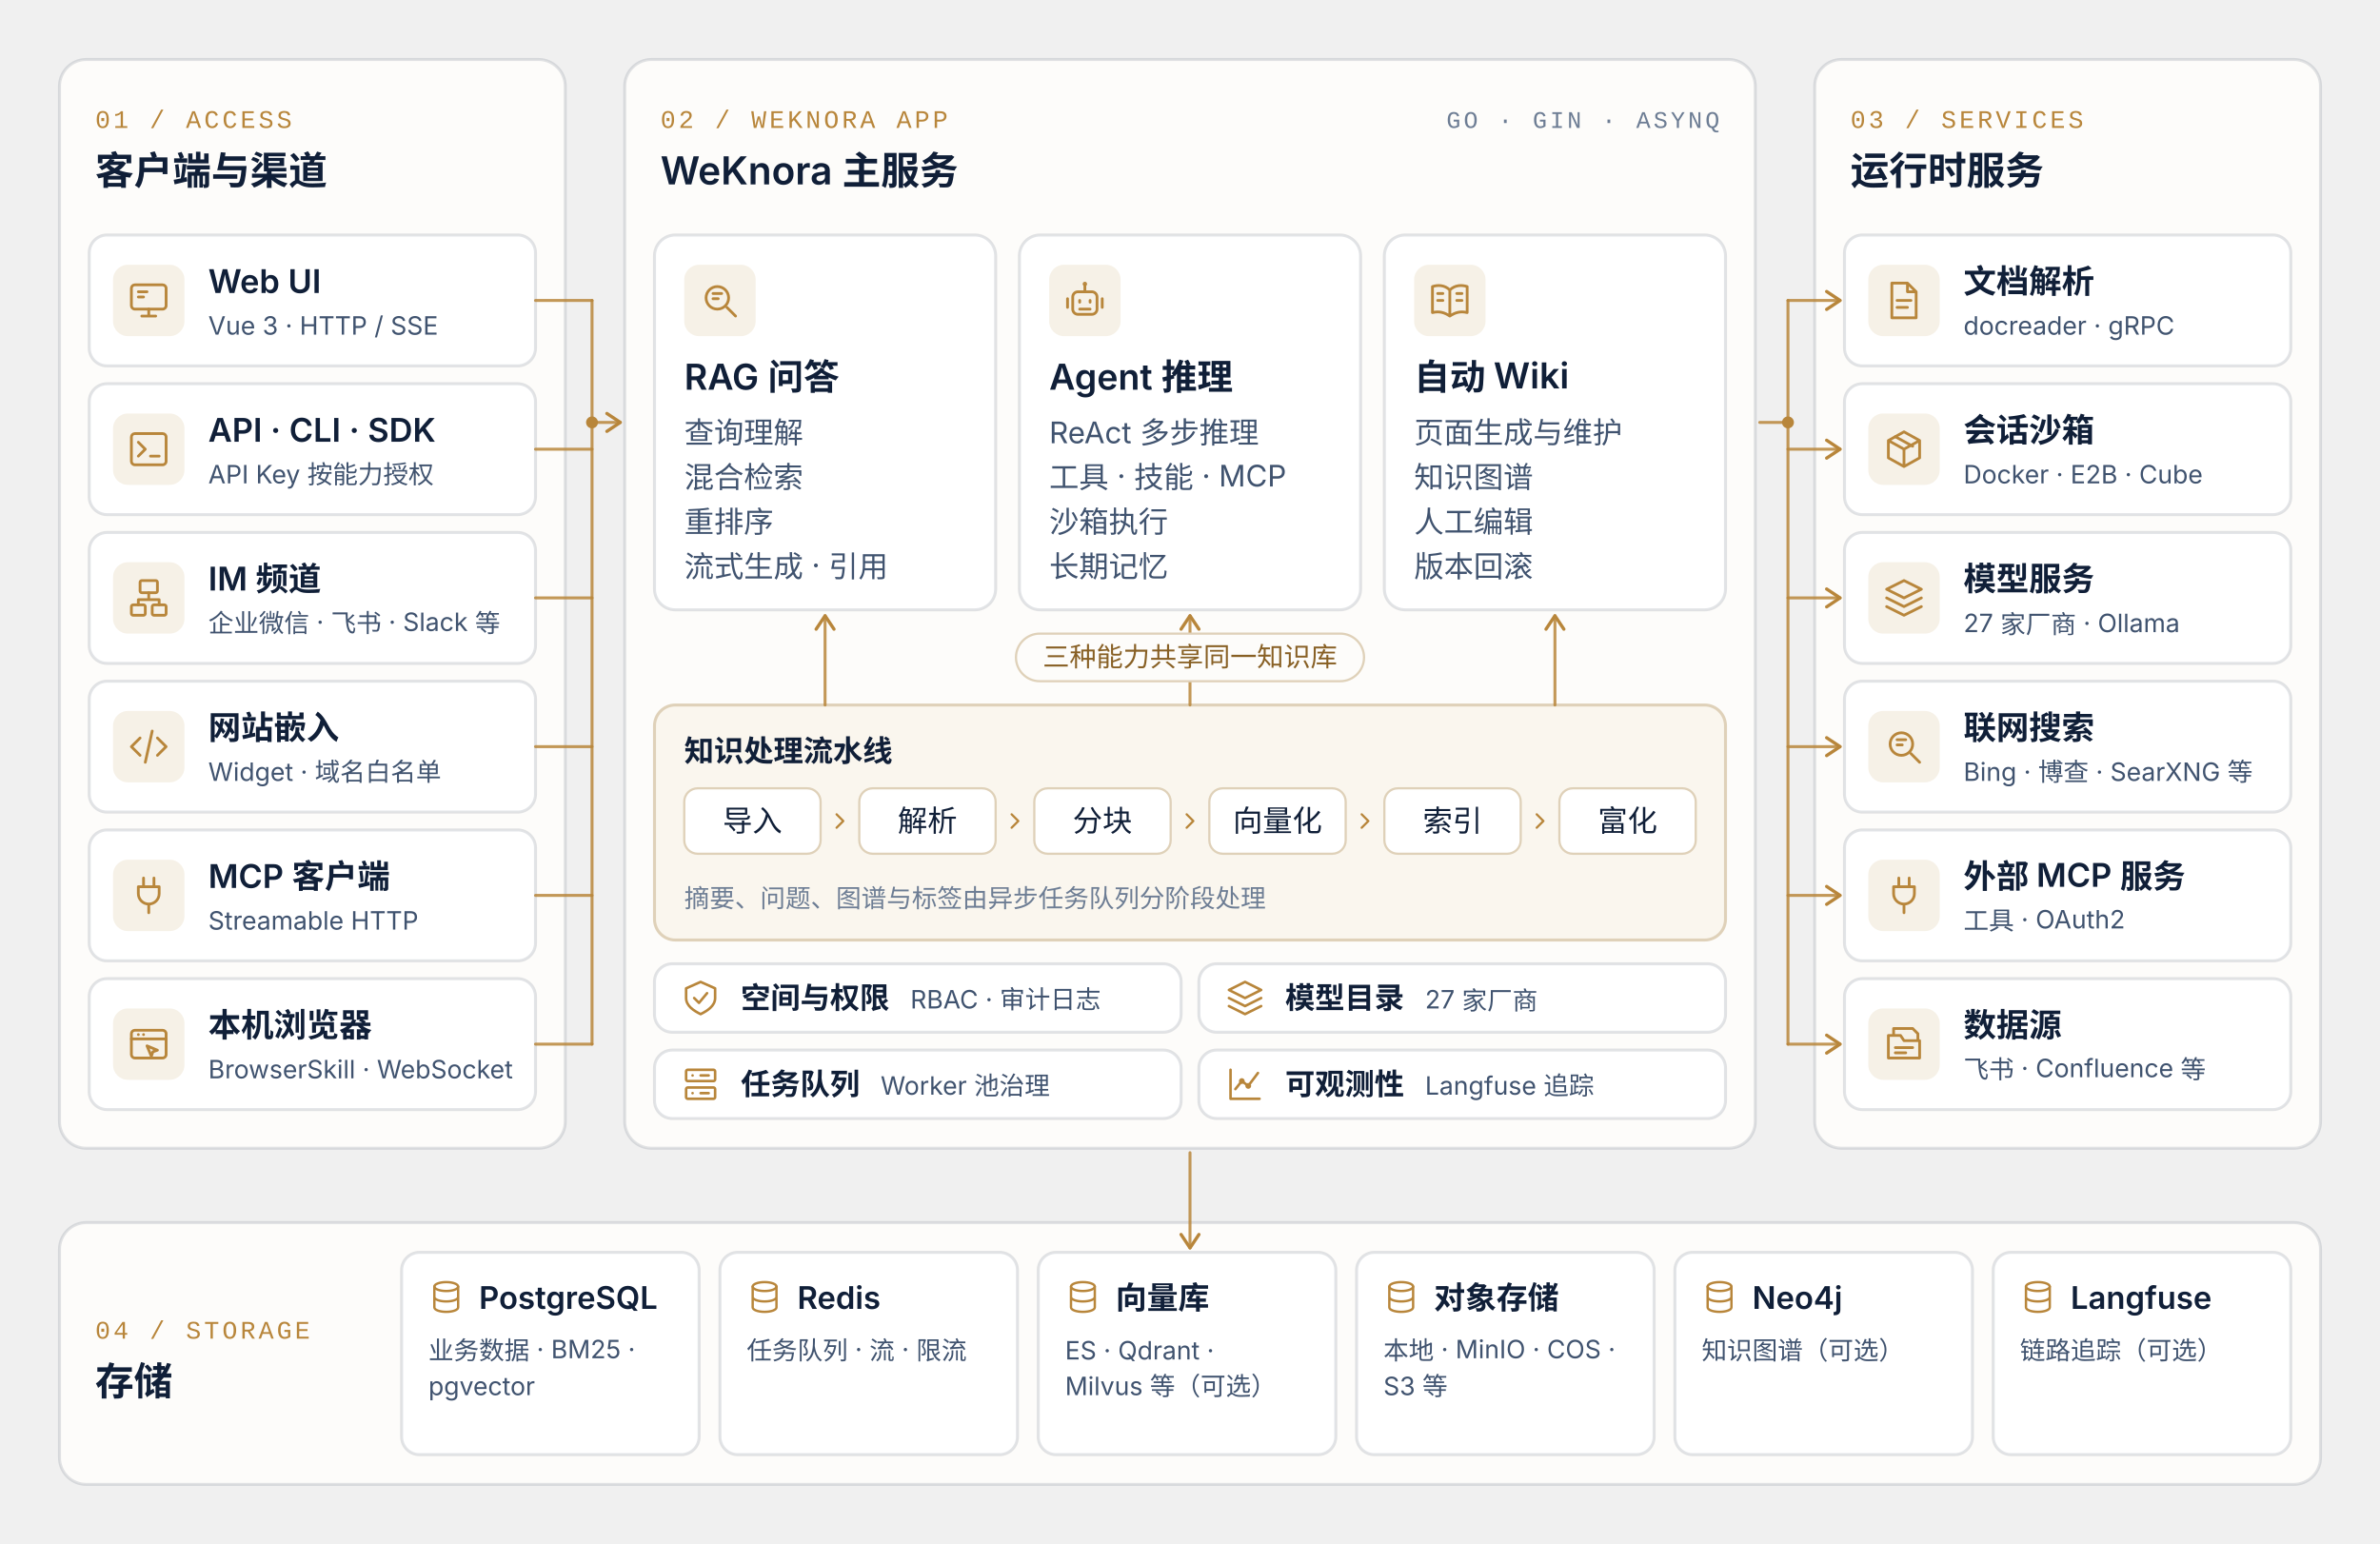
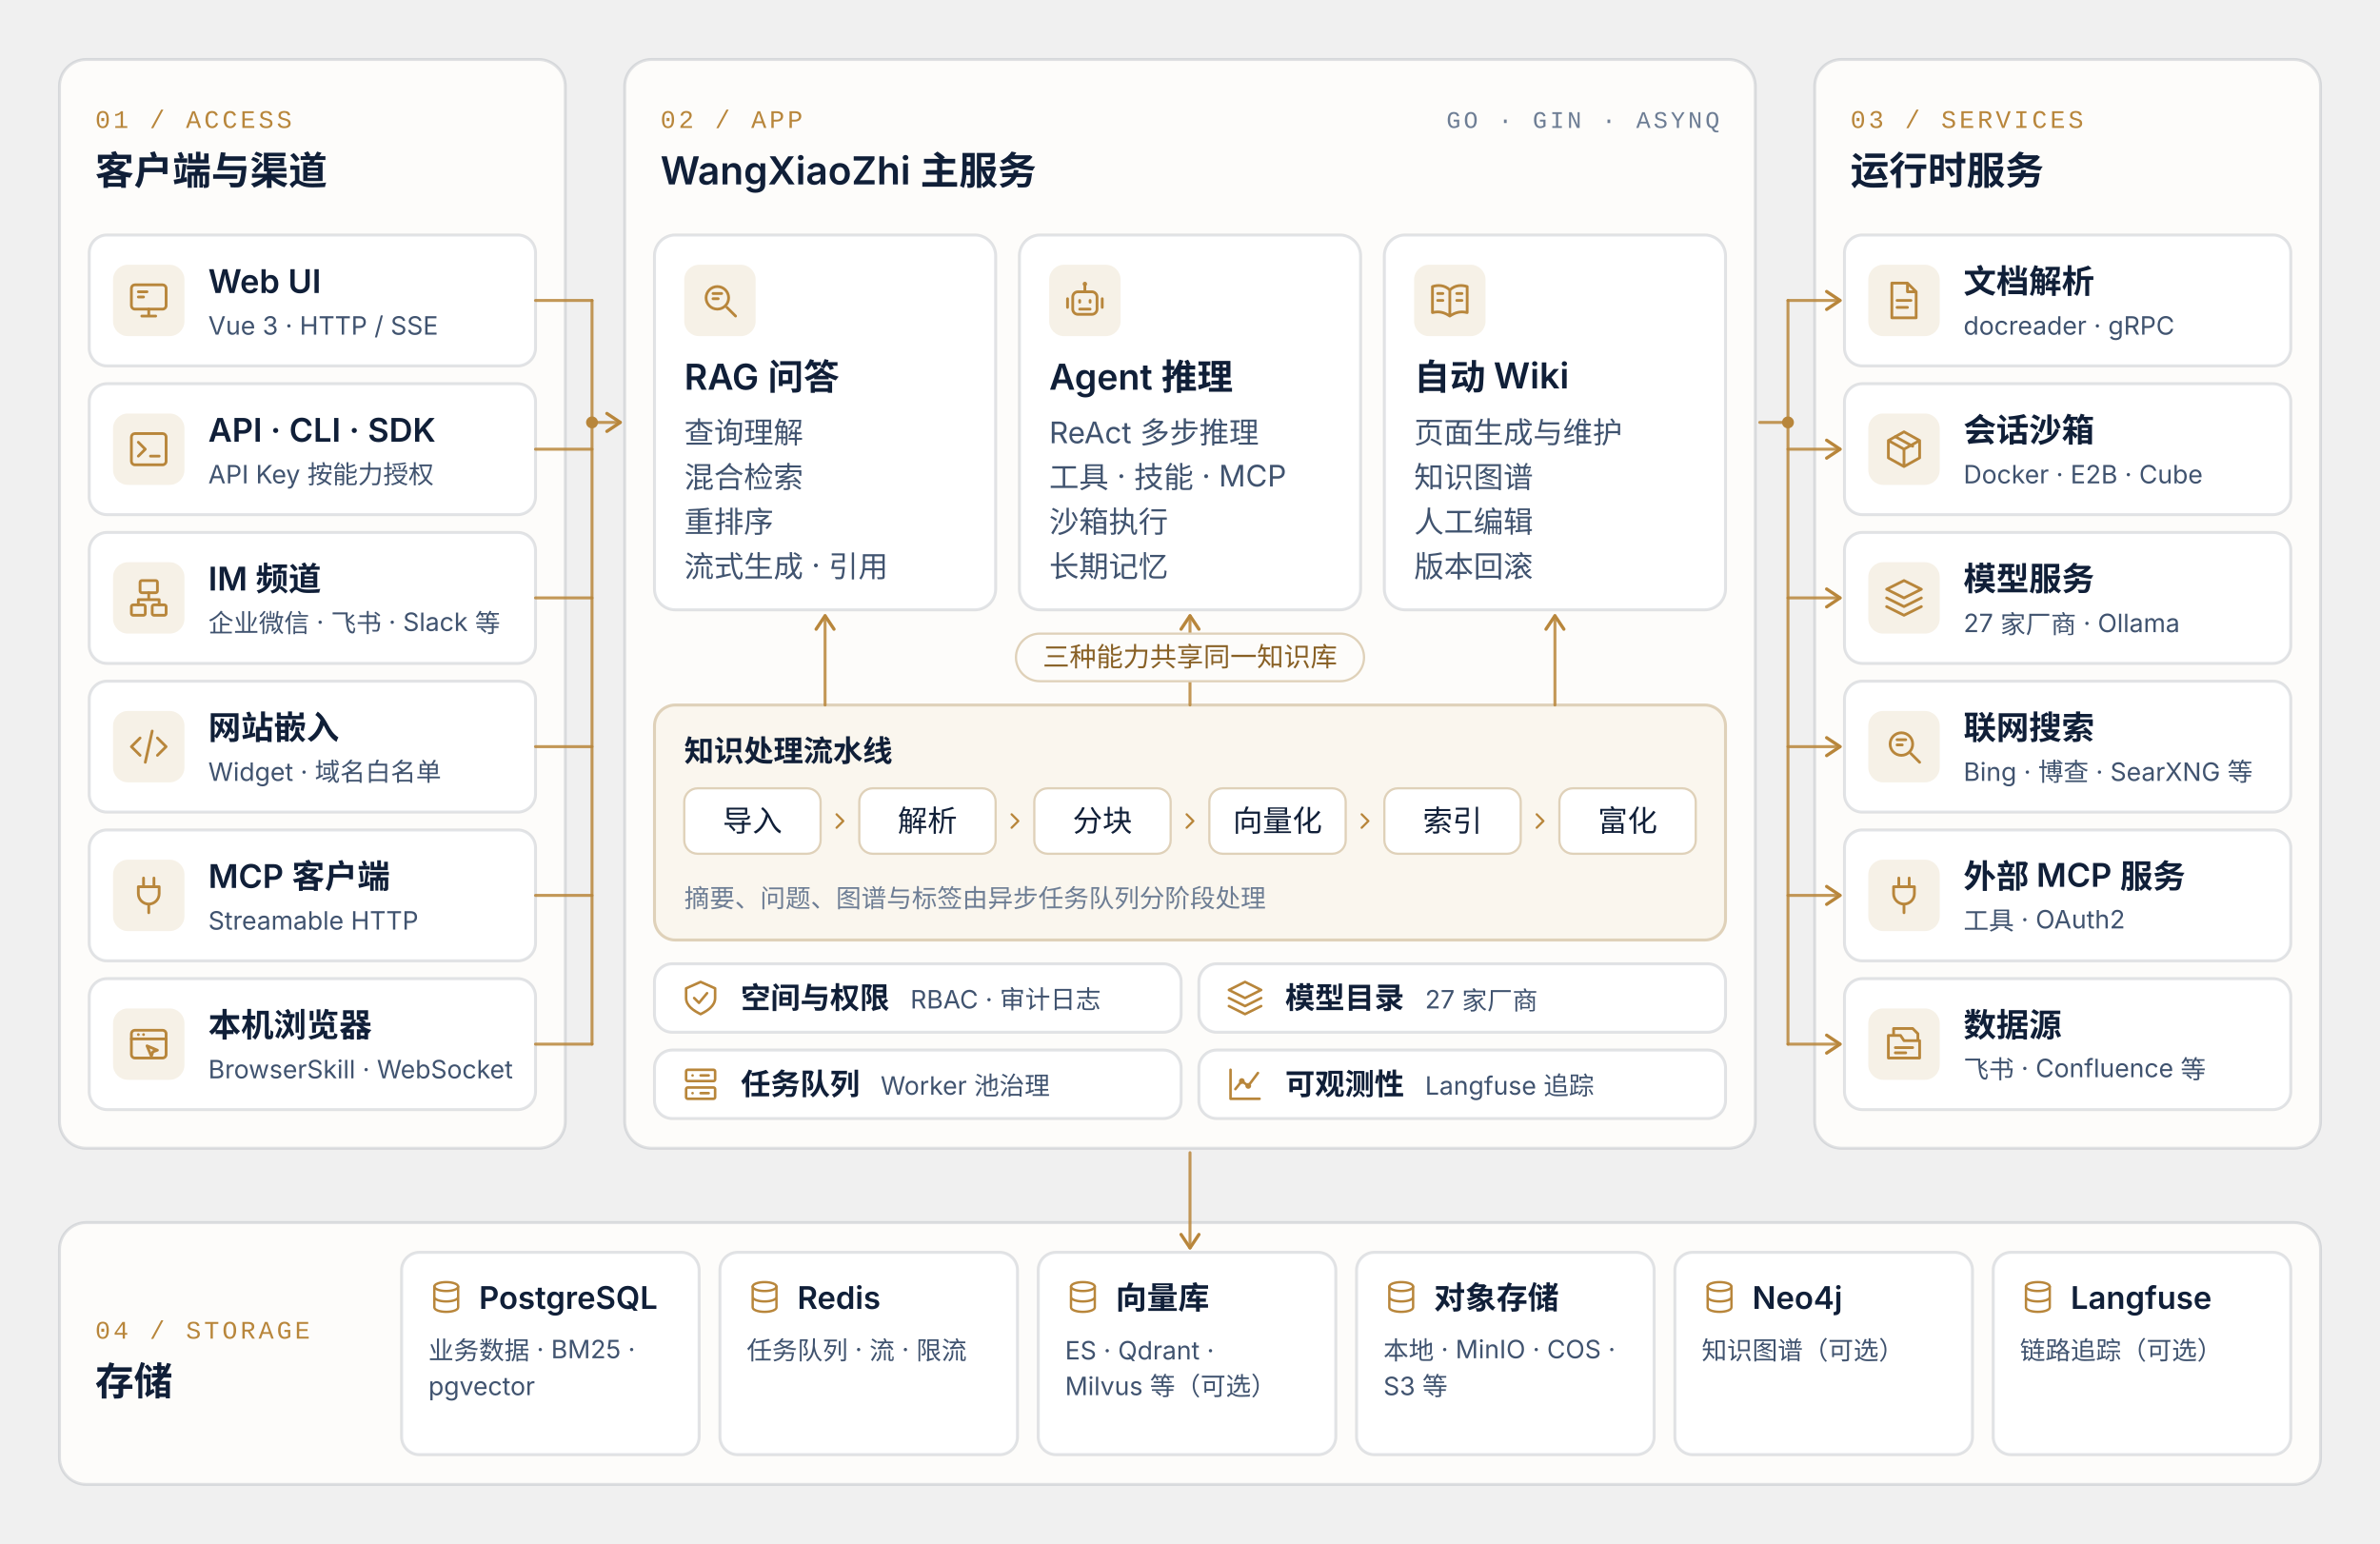
- <svg xmlns="http://www.w3.org/2000/svg" viewBox="0 0 1600 1038" width="1600" height="1038" role="img" aria-label="WeKnora architecture">
+ <svg xmlns="http://www.w3.org/2000/svg" viewBox="0 0 1600 1038" width="1600" height="1038" role="img" aria-label="WangXiaoZhi architecture">
  <rect width="1600" height="1038" fill="none" />
  <rect x="40" y="40" width="340" height="732" rx="18" fill="#fdfcfa" stroke="rgba(16,31,56,.12)" stroke-width="2" />
  <text x="64" y="86" font-family="'JetBrains Mono', SFMono-Regular, 'SF Mono', Menlo, Consolas, 'Liberation Mono', monospace" font-size="17" letter-spacing="2" fill="#b8863b">01 / ACCESS</text>
  <text x="64" y="124" font-family="Inter, -apple-system, BlinkMacSystemFont, 'Segoe UI', 'PingFang SC', 'Hiragino Sans GB', 'Noto Sans CJK SC', 'Microsoft YaHei', sans-serif" font-size="26" font-weight="600" fill="#101f38">客户端与渠道</text>
  <rect x="60" y="158" width="300" height="88" rx="12" fill="#ffffff" stroke="rgba(16,31,56,.12)" stroke-width="2" />
  <rect x="76" y="178" width="48" height="48" rx="10" fill="#f6f1e7" />
  <g transform="translate(86 188) scale(1.166667)" fill="none" stroke="#b8863b" stroke-width="1.6" stroke-linecap="round" stroke-linejoin="round">
    <rect x="2" y="3" width="20" height="14" rx="2" />
    <path d="M8 21h8m-4-4v4M6 7h5m-5 3h3" />
  </g>
  <text x="140" y="197" font-family="Inter, -apple-system, BlinkMacSystemFont, 'Segoe UI', 'PingFang SC', 'Hiragino Sans GB', 'Noto Sans CJK SC', 'Microsoft YaHei', sans-serif" font-size="22" font-weight="600" fill="#101f38">Web UI</text>
  <text x="140" y="225" font-family="Inter, -apple-system, BlinkMacSystemFont, 'Segoe UI', 'PingFang SC', 'Hiragino Sans GB', 'Noto Sans CJK SC', 'Microsoft YaHei', sans-serif" font-size="17" fill="#40536f">Vue 3 · HTTP / SSE</text>
  <rect x="60" y="258" width="300" height="88" rx="12" fill="#ffffff" stroke="rgba(16,31,56,.12)" stroke-width="2" />
  <rect x="76" y="278" width="48" height="48" rx="10" fill="#f6f1e7" />
  <g transform="translate(86 288) scale(1.166667)" fill="none" stroke="#b8863b" stroke-width="1.6" stroke-linecap="round" stroke-linejoin="round">
    <rect x="2" y="3" width="20" height="18" rx="2" />
    <path d="m6 8 4 4-4 4m7 0h5" />
  </g>
  <text x="140" y="297" font-family="Inter, -apple-system, BlinkMacSystemFont, 'Segoe UI', 'PingFang SC', 'Hiragino Sans GB', 'Noto Sans CJK SC', 'Microsoft YaHei', sans-serif" font-size="22" font-weight="600" fill="#101f38">API · CLI · SDK</text>
  <text x="140" y="325" font-family="Inter, -apple-system, BlinkMacSystemFont, 'Segoe UI', 'PingFang SC', 'Hiragino Sans GB', 'Noto Sans CJK SC', 'Microsoft YaHei', sans-serif" font-size="17" fill="#40536f">API Key 按能力授权</text>
  <rect x="60" y="358" width="300" height="88" rx="12" fill="#ffffff" stroke="rgba(16,31,56,.12)" stroke-width="2" />
  <rect x="76" y="378" width="48" height="48" rx="10" fill="#f6f1e7" />
  <g transform="translate(86 388) scale(1.166667)" fill="none" stroke="#b8863b" stroke-width="1.6" stroke-linecap="round" stroke-linejoin="round">
    <rect x="7" y="2" width="10" height="7" rx="1" />
    <rect x="2" y="16" width="8" height="6" rx="1" />
    <rect x="14" y="16" width="8" height="6" rx="1" />
    <path d="M12 9v4m-6 3v-3h12v3" />
  </g>
  <text x="140" y="397" font-family="Inter, -apple-system, BlinkMacSystemFont, 'Segoe UI', 'PingFang SC', 'Hiragino Sans GB', 'Noto Sans CJK SC', 'Microsoft YaHei', sans-serif" font-size="22" font-weight="600" fill="#101f38">IM 频道</text>
  <text x="140" y="425" font-family="Inter, -apple-system, BlinkMacSystemFont, 'Segoe UI', 'PingFang SC', 'Hiragino Sans GB', 'Noto Sans CJK SC', 'Microsoft YaHei', sans-serif" font-size="17" fill="#40536f">企业微信 · 飞书 · Slack 等</text>
  <rect x="60" y="458" width="300" height="88" rx="12" fill="#ffffff" stroke="rgba(16,31,56,.12)" stroke-width="2" />
  <rect x="76" y="478" width="48" height="48" rx="10" fill="#f6f1e7" />
  <g transform="translate(86 488) scale(1.166667)" fill="none" stroke="#b8863b" stroke-width="1.6" stroke-linecap="round" stroke-linejoin="round">
    <path d="m7 7-5 5 5 5m10-10 5 5-5 5m-3-14-4 18" />
  </g>
  <text x="140" y="497" font-family="Inter, -apple-system, BlinkMacSystemFont, 'Segoe UI', 'PingFang SC', 'Hiragino Sans GB', 'Noto Sans CJK SC', 'Microsoft YaHei', sans-serif" font-size="22" font-weight="600" fill="#101f38">网站嵌入</text>
  <text x="140" y="525" font-family="Inter, -apple-system, BlinkMacSystemFont, 'Segoe UI', 'PingFang SC', 'Hiragino Sans GB', 'Noto Sans CJK SC', 'Microsoft YaHei', sans-serif" font-size="17" fill="#40536f">Widget · 域名白名单</text>
  <rect x="60" y="558" width="300" height="88" rx="12" fill="#ffffff" stroke="rgba(16,31,56,.12)" stroke-width="2" />
  <rect x="76" y="578" width="48" height="48" rx="10" fill="#f6f1e7" />
  <g transform="translate(86 588) scale(1.166667)" fill="none" stroke="#b8863b" stroke-width="1.6" stroke-linecap="round" stroke-linejoin="round">
    <path d="M9 2v5m6-5v5M6 7h12v4a6 6 0 0 1-12 0V7Zm6 10v5" />
  </g>
  <text x="140" y="597" font-family="Inter, -apple-system, BlinkMacSystemFont, 'Segoe UI', 'PingFang SC', 'Hiragino Sans GB', 'Noto Sans CJK SC', 'Microsoft YaHei', sans-serif" font-size="22" font-weight="600" fill="#101f38">MCP 客户端</text>
  <text x="140" y="625" font-family="Inter, -apple-system, BlinkMacSystemFont, 'Segoe UI', 'PingFang SC', 'Hiragino Sans GB', 'Noto Sans CJK SC', 'Microsoft YaHei', sans-serif" font-size="17" fill="#40536f">Streamable HTTP</text>
  <rect x="60" y="658" width="300" height="88" rx="12" fill="#ffffff" stroke="rgba(16,31,56,.12)" stroke-width="2" />
  <rect x="76" y="678" width="48" height="48" rx="10" fill="#f6f1e7" />
  <g transform="translate(86 688) scale(1.166667)" fill="none" stroke="#b8863b" stroke-width="1.6" stroke-linecap="round" stroke-linejoin="round">
    <rect x="2" y="4" width="20" height="16" rx="2" />
    <path d="M2 9h20M6 6.5h.01M9 6.5h.01" />
    <path d="m11 13 6 2.5-2.6.9-.9 2.6Z" />
  </g>
  <text x="140" y="697" font-family="Inter, -apple-system, BlinkMacSystemFont, 'Segoe UI', 'PingFang SC', 'Hiragino Sans GB', 'Noto Sans CJK SC', 'Microsoft YaHei', sans-serif" font-size="22" font-weight="600" fill="#101f38">本机浏览器</text>
  <text x="140" y="725" font-family="Inter, -apple-system, BlinkMacSystemFont, 'Segoe UI', 'PingFang SC', 'Hiragino Sans GB', 'Noto Sans CJK SC', 'Microsoft YaHei', sans-serif" font-size="17" fill="#40536f">BrowserSkill · WebSocket</text>
  <rect x="1220" y="40" width="340" height="732" rx="18" fill="#fdfcfa" stroke="rgba(16,31,56,.12)" stroke-width="2" />
  <text x="1244" y="86" font-family="'JetBrains Mono', SFMono-Regular, 'SF Mono', Menlo, Consolas, 'Liberation Mono', monospace" font-size="17" letter-spacing="2" fill="#b8863b">03 / SERVICES</text>
  <text x="1244" y="124" font-family="Inter, -apple-system, BlinkMacSystemFont, 'Segoe UI', 'PingFang SC', 'Hiragino Sans GB', 'Noto Sans CJK SC', 'Microsoft YaHei', sans-serif" font-size="26" font-weight="600" fill="#101f38">运行时服务</text>
  <rect x="1240" y="158" width="300" height="88" rx="12" fill="#ffffff" stroke="rgba(16,31,56,.12)" stroke-width="2" />
  <rect x="1256" y="178" width="48" height="48" rx="10" fill="#f6f1e7" />
  <g transform="translate(1266 188) scale(1.166667)" fill="none" stroke="#b8863b" stroke-width="1.6" stroke-linecap="round" stroke-linejoin="round">
    <path d="M14 2H5v20h14V7l-5-5Zm0 0v5h5M8 12h8m-8 4h6" />
  </g>
  <text x="1320" y="197" font-family="Inter, -apple-system, BlinkMacSystemFont, 'Segoe UI', 'PingFang SC', 'Hiragino Sans GB', 'Noto Sans CJK SC', 'Microsoft YaHei', sans-serif" font-size="22" font-weight="600" fill="#101f38">文档解析</text>
  <text x="1320" y="225" font-family="Inter, -apple-system, BlinkMacSystemFont, 'Segoe UI', 'PingFang SC', 'Hiragino Sans GB', 'Noto Sans CJK SC', 'Microsoft YaHei', sans-serif" font-size="17" fill="#40536f">docreader · gRPC</text>
  <rect x="1240" y="258" width="300" height="88" rx="12" fill="#ffffff" stroke="rgba(16,31,56,.12)" stroke-width="2" />
  <rect x="1256" y="278" width="48" height="48" rx="10" fill="#f6f1e7" />
  <g transform="translate(1266 288) scale(1.166667)" fill="none" stroke="#b8863b" stroke-width="1.6" stroke-linecap="round" stroke-linejoin="round">
    <path d="m12 2 9 5v10l-9 5-9-5V7l9-5Zm0 10 9-5M12 12 3 7m9 5v10" />
    <path d="m7 4.8 10 5.5" />
  </g>
  <text x="1320" y="297" font-family="Inter, -apple-system, BlinkMacSystemFont, 'Segoe UI', 'PingFang SC', 'Hiragino Sans GB', 'Noto Sans CJK SC', 'Microsoft YaHei', sans-serif" font-size="22" font-weight="600" fill="#101f38">会话沙箱</text>
  <text x="1320" y="325" font-family="Inter, -apple-system, BlinkMacSystemFont, 'Segoe UI', 'PingFang SC', 'Hiragino Sans GB', 'Noto Sans CJK SC', 'Microsoft YaHei', sans-serif" font-size="17" fill="#40536f">Docker · E2B · Cube</text>
  <rect x="1240" y="358" width="300" height="88" rx="12" fill="#ffffff" stroke="rgba(16,31,56,.12)" stroke-width="2" />
  <rect x="1256" y="378" width="48" height="48" rx="10" fill="#f6f1e7" />
  <g transform="translate(1266 388) scale(1.166667)" fill="none" stroke="#b8863b" stroke-width="1.6" stroke-linecap="round" stroke-linejoin="round">
    <path d="m12 2 10 5-10 5L2 7l10-5Zm-10 10 10 5 10-5M2 17l10 5 10-5" />
  </g>
  <text x="1320" y="397" font-family="Inter, -apple-system, BlinkMacSystemFont, 'Segoe UI', 'PingFang SC', 'Hiragino Sans GB', 'Noto Sans CJK SC', 'Microsoft YaHei', sans-serif" font-size="22" font-weight="600" fill="#101f38">模型服务</text>
  <text x="1320" y="425" font-family="Inter, -apple-system, BlinkMacSystemFont, 'Segoe UI', 'PingFang SC', 'Hiragino Sans GB', 'Noto Sans CJK SC', 'Microsoft YaHei', sans-serif" font-size="17" fill="#40536f">27 家厂商 · Ollama</text>
  <rect x="1240" y="458" width="300" height="88" rx="12" fill="#ffffff" stroke="rgba(16,31,56,.12)" stroke-width="2" />
  <rect x="1256" y="478" width="48" height="48" rx="10" fill="#f6f1e7" />
  <g transform="translate(1266 488) scale(1.166667)" fill="none" stroke="#b8863b" stroke-width="1.6" stroke-linecap="round" stroke-linejoin="round">
    <circle cx="10.5" cy="10.5" r="6.5" />
    <path d="m16 16 5 5M8 8h5M8 11h3" />
  </g>
  <text x="1320" y="497" font-family="Inter, -apple-system, BlinkMacSystemFont, 'Segoe UI', 'PingFang SC', 'Hiragino Sans GB', 'Noto Sans CJK SC', 'Microsoft YaHei', sans-serif" font-size="22" font-weight="600" fill="#101f38">联网搜索</text>
  <text x="1320" y="525" font-family="Inter, -apple-system, BlinkMacSystemFont, 'Segoe UI', 'PingFang SC', 'Hiragino Sans GB', 'Noto Sans CJK SC', 'Microsoft YaHei', sans-serif" font-size="17" fill="#40536f">Bing · 博查 · SearXNG 等</text>
  <rect x="1240" y="558" width="300" height="88" rx="12" fill="#ffffff" stroke="rgba(16,31,56,.12)" stroke-width="2" />
  <rect x="1256" y="578" width="48" height="48" rx="10" fill="#f6f1e7" />
  <g transform="translate(1266 588) scale(1.166667)" fill="none" stroke="#b8863b" stroke-width="1.6" stroke-linecap="round" stroke-linejoin="round">
    <path d="M9 2v5m6-5v5M6 7h12v4a6 6 0 0 1-12 0V7Zm6 10v5" />
  </g>
  <text x="1320" y="597" font-family="Inter, -apple-system, BlinkMacSystemFont, 'Segoe UI', 'PingFang SC', 'Hiragino Sans GB', 'Noto Sans CJK SC', 'Microsoft YaHei', sans-serif" font-size="22" font-weight="600" fill="#101f38">外部 MCP 服务</text>
  <text x="1320" y="625" font-family="Inter, -apple-system, BlinkMacSystemFont, 'Segoe UI', 'PingFang SC', 'Hiragino Sans GB', 'Noto Sans CJK SC', 'Microsoft YaHei', sans-serif" font-size="17" fill="#40536f">工具 · OAuth2</text>
  <rect x="1240" y="658" width="300" height="88" rx="12" fill="#ffffff" stroke="rgba(16,31,56,.12)" stroke-width="2" />
  <rect x="1256" y="678" width="48" height="48" rx="10" fill="#f6f1e7" />
  <g transform="translate(1266 688) scale(1.166667)" fill="none" stroke="#b8863b" stroke-width="1.6" stroke-linecap="round" stroke-linejoin="round">
    <path d="M3 7h7l2 3h9v10H3V7Zm3 0V3h11l3 3v4" />
    <path d="M7 14h10m-10 3h6" />
  </g>
  <text x="1320" y="697" font-family="Inter, -apple-system, BlinkMacSystemFont, 'Segoe UI', 'PingFang SC', 'Hiragino Sans GB', 'Noto Sans CJK SC', 'Microsoft YaHei', sans-serif" font-size="22" font-weight="600" fill="#101f38">数据源</text>
  <text x="1320" y="725" font-family="Inter, -apple-system, BlinkMacSystemFont, 'Segoe UI', 'PingFang SC', 'Hiragino Sans GB', 'Noto Sans CJK SC', 'Microsoft YaHei', sans-serif" font-size="17" fill="#40536f">飞书 · Confluence 等</text>
  <rect x="420" y="40" width="760" height="732" rx="18" fill="#fdfcfa" stroke="rgba(16,31,56,.12)" stroke-width="2" />
-   <text x="444" y="86" font-family="'JetBrains Mono', SFMono-Regular, 'SF Mono', Menlo, Consolas, 'Liberation Mono', monospace" font-size="17" letter-spacing="2" fill="#b8863b">02 / WEKNORA APP</text>
-   <text x="444" y="124" font-family="Inter, -apple-system, BlinkMacSystemFont, 'Segoe UI', 'PingFang SC', 'Hiragino Sans GB', 'Noto Sans CJK SC', 'Microsoft YaHei', sans-serif" font-size="26" font-weight="600" fill="#101f38">WeKnora 主服务</text>
+   <text x="444" y="86" font-family="'JetBrains Mono', SFMono-Regular, 'SF Mono', Menlo, Consolas, 'Liberation Mono', monospace" font-size="17" letter-spacing="2" fill="#b8863b">02 / APP</text>
+   <text x="444" y="124" font-family="Inter, -apple-system, BlinkMacSystemFont, 'Segoe UI', 'PingFang SC', 'Hiragino Sans GB', 'Noto Sans CJK SC', 'Microsoft YaHei', sans-serif" font-size="26" font-weight="600" fill="#101f38">WangXiaoZhi 主服务</text>
  <text x="1156" y="86" text-anchor="end" font-family="'JetBrains Mono', SFMono-Regular, 'SF Mono', Menlo, Consolas, 'Liberation Mono', monospace" font-size="16" letter-spacing="2" fill="#6d7d94">GO · GIN · ASYNQ</text>
  <rect x="440.0" y="158" width="229.333" height="252" rx="14" fill="#ffffff" stroke="rgba(16,31,56,.12)" stroke-width="2" />
  <rect x="460.0" y="178" width="48" height="48" rx="10" fill="#f6f1e7" />
  <g transform="translate(470.0 188) scale(1.166667)" fill="none" stroke="#b8863b" stroke-width="1.6" stroke-linecap="round" stroke-linejoin="round">
    <circle cx="10.5" cy="10.5" r="6.5" />
    <path d="m16 16 5 5M8 8h5M8 11h3" />
  </g>
  <text x="460.0" y="262" font-family="Inter, -apple-system, BlinkMacSystemFont, 'Segoe UI', 'PingFang SC', 'Hiragino Sans GB', 'Noto Sans CJK SC', 'Microsoft YaHei', sans-serif" font-size="24" font-weight="600" fill="#101f38">RAG 问答</text>
  <text x="460.0" y="298" font-family="Inter, -apple-system, BlinkMacSystemFont, 'Segoe UI', 'PingFang SC', 'Hiragino Sans GB', 'Noto Sans CJK SC', 'Microsoft YaHei', sans-serif" font-size="20" fill="#40536f">查询理解</text>
  <text x="460.0" y="328" font-family="Inter, -apple-system, BlinkMacSystemFont, 'Segoe UI', 'PingFang SC', 'Hiragino Sans GB', 'Noto Sans CJK SC', 'Microsoft YaHei', sans-serif" font-size="20" fill="#40536f">混合检索</text>
  <text x="460.0" y="358" font-family="Inter, -apple-system, BlinkMacSystemFont, 'Segoe UI', 'PingFang SC', 'Hiragino Sans GB', 'Noto Sans CJK SC', 'Microsoft YaHei', sans-serif" font-size="20" fill="#40536f">重排序</text>
  <text x="460.0" y="388" font-family="Inter, -apple-system, BlinkMacSystemFont, 'Segoe UI', 'PingFang SC', 'Hiragino Sans GB', 'Noto Sans CJK SC', 'Microsoft YaHei', sans-serif" font-size="20" fill="#40536f">流式生成 · 引用</text>
  <rect x="685.333" y="158" width="229.333" height="252" rx="14" fill="#ffffff" stroke="rgba(16,31,56,.12)" stroke-width="2" />
  <rect x="705.333" y="178" width="48" height="48" rx="10" fill="#f6f1e7" />
  <g transform="translate(715.3333 188) scale(1.166667)" fill="none" stroke="#b8863b" stroke-width="1.6" stroke-linecap="round" stroke-linejoin="round">
    <rect x="5" y="7" width="14" height="13" rx="3" />
    <path d="M12 3v4M2 11v5m20-5v5M9 12v1m6-1v1m-6 4h6" />
    <circle cx="12" cy="2.5" r=".5" />
  </g>
  <text x="705.333" y="262" font-family="Inter, -apple-system, BlinkMacSystemFont, 'Segoe UI', 'PingFang SC', 'Hiragino Sans GB', 'Noto Sans CJK SC', 'Microsoft YaHei', sans-serif" font-size="24" font-weight="600" fill="#101f38">Agent 推理</text>
  <text x="705.333" y="298" font-family="Inter, -apple-system, BlinkMacSystemFont, 'Segoe UI', 'PingFang SC', 'Hiragino Sans GB', 'Noto Sans CJK SC', 'Microsoft YaHei', sans-serif" font-size="20" fill="#40536f">ReAct 多步推理</text>
  <text x="705.333" y="328" font-family="Inter, -apple-system, BlinkMacSystemFont, 'Segoe UI', 'PingFang SC', 'Hiragino Sans GB', 'Noto Sans CJK SC', 'Microsoft YaHei', sans-serif" font-size="20" fill="#40536f">工具 · 技能 · MCP</text>
  <text x="705.333" y="358" font-family="Inter, -apple-system, BlinkMacSystemFont, 'Segoe UI', 'PingFang SC', 'Hiragino Sans GB', 'Noto Sans CJK SC', 'Microsoft YaHei', sans-serif" font-size="20" fill="#40536f">沙箱执行</text>
  <text x="705.333" y="388" font-family="Inter, -apple-system, BlinkMacSystemFont, 'Segoe UI', 'PingFang SC', 'Hiragino Sans GB', 'Noto Sans CJK SC', 'Microsoft YaHei', sans-serif" font-size="20" fill="#40536f">长期记忆</text>
  <rect x="930.667" y="158" width="229.333" height="252" rx="14" fill="#ffffff" stroke="rgba(16,31,56,.12)" stroke-width="2" />
  <rect x="950.667" y="178" width="48" height="48" rx="10" fill="#f6f1e7" />
  <g transform="translate(960.6667 188) scale(1.166667)" fill="none" stroke="#b8863b" stroke-width="1.6" stroke-linecap="round" stroke-linejoin="round">
    <path d="M12 6C9 3 5 3 2 4v15c4-1 7 0 10 2 3-2 6-3 10-2V4c-3-1-7-1-10 2v15" />
    <path d="M5 8h3m-3 4h3m8-4h3m-3 4h3" />
  </g>
  <text x="950.667" y="262" font-family="Inter, -apple-system, BlinkMacSystemFont, 'Segoe UI', 'PingFang SC', 'Hiragino Sans GB', 'Noto Sans CJK SC', 'Microsoft YaHei', sans-serif" font-size="24" font-weight="600" fill="#101f38">自动 Wiki</text>
  <text x="950.667" y="298" font-family="Inter, -apple-system, BlinkMacSystemFont, 'Segoe UI', 'PingFang SC', 'Hiragino Sans GB', 'Noto Sans CJK SC', 'Microsoft YaHei', sans-serif" font-size="20" fill="#40536f">页面生成与维护</text>
  <text x="950.667" y="328" font-family="Inter, -apple-system, BlinkMacSystemFont, 'Segoe UI', 'PingFang SC', 'Hiragino Sans GB', 'Noto Sans CJK SC', 'Microsoft YaHei', sans-serif" font-size="20" fill="#40536f">知识图谱</text>
  <text x="950.667" y="358" font-family="Inter, -apple-system, BlinkMacSystemFont, 'Segoe UI', 'PingFang SC', 'Hiragino Sans GB', 'Noto Sans CJK SC', 'Microsoft YaHei', sans-serif" font-size="20" fill="#40536f">人工编辑</text>
  <text x="950.667" y="388" font-family="Inter, -apple-system, BlinkMacSystemFont, 'Segoe UI', 'PingFang SC', 'Hiragino Sans GB', 'Noto Sans CJK SC', 'Microsoft YaHei', sans-serif" font-size="20" fill="#40536f">版本回滚</text>
  <rect x="440" y="474" width="720" height="158" rx="14" fill="#faf6ee" stroke="#dfd1b9" stroke-width="2" />
  <path d="M554.667 474V414" fill="none" stroke="#b8863b" stroke-width="2" stroke-linecap="round" opacity=".85" />
  <path d="M548.667 423L554.667 414L560.667 423" fill="none" stroke="#b8863b" stroke-width="2.2" stroke-linecap="round" stroke-linejoin="round" />
  <path d="M800.0 474V414" fill="none" stroke="#b8863b" stroke-width="2" stroke-linecap="round" opacity=".85" />
  <path d="M794.0 423L800.0 414L806.0 423" fill="none" stroke="#b8863b" stroke-width="2.2" stroke-linecap="round" stroke-linejoin="round" />
  <path d="M1045.333 474V414" fill="none" stroke="#b8863b" stroke-width="2" stroke-linecap="round" opacity=".85" />
  <path d="M1039.333 423L1045.333 414L1051.333 423" fill="none" stroke="#b8863b" stroke-width="2.2" stroke-linecap="round" stroke-linejoin="round" />
  <rect x="683.0" y="426" width="234.0" height="32" rx="16" fill="#fdfcfa" stroke="#dfd1b9" stroke-width="1.5" />
  <text x="800.0" y="448" text-anchor="middle" font-family="Inter, -apple-system, BlinkMacSystemFont, 'Segoe UI', 'PingFang SC', 'Hiragino Sans GB', 'Noto Sans CJK SC', 'Microsoft YaHei', sans-serif" font-size="18" fill="#886025">三种能力共享同一知识库</text>
  <text x="460" y="512" font-family="Inter, -apple-system, BlinkMacSystemFont, 'Segoe UI', 'PingFang SC', 'Hiragino Sans GB', 'Noto Sans CJK SC', 'Microsoft YaHei', sans-serif" font-size="20" font-weight="600" fill="#101f38">知识处理流水线</text>
  <rect x="460.0" y="530" width="91.667" height="44" rx="9" fill="#ffffff" stroke="#dfd1b9" stroke-width="1.5" />
  <text x="505.833" y="559" text-anchor="middle" font-family="Inter, -apple-system, BlinkMacSystemFont, 'Segoe UI', 'PingFang SC', 'Hiragino Sans GB', 'Noto Sans CJK SC', 'Microsoft YaHei', sans-serif" font-size="20" fill="#101f38">导入</text>
  <g transform="translate(555.6667 543) scale(0.75)" fill="none" stroke="#b8863b" stroke-width="2" stroke-linecap="round" stroke-linejoin="round">
    <path d="m9 6 6 6-6 6" />
  </g>
  <rect x="577.667" y="530" width="91.667" height="44" rx="9" fill="#ffffff" stroke="#dfd1b9" stroke-width="1.5" />
  <text x="623.5" y="559" text-anchor="middle" font-family="Inter, -apple-system, BlinkMacSystemFont, 'Segoe UI', 'PingFang SC', 'Hiragino Sans GB', 'Noto Sans CJK SC', 'Microsoft YaHei', sans-serif" font-size="20" fill="#101f38">解析</text>
  <g transform="translate(673.3333 543) scale(0.75)" fill="none" stroke="#b8863b" stroke-width="2" stroke-linecap="round" stroke-linejoin="round">
    <path d="m9 6 6 6-6 6" />
  </g>
  <rect x="695.333" y="530" width="91.667" height="44" rx="9" fill="#ffffff" stroke="#dfd1b9" stroke-width="1.5" />
  <text x="741.167" y="559" text-anchor="middle" font-family="Inter, -apple-system, BlinkMacSystemFont, 'Segoe UI', 'PingFang SC', 'Hiragino Sans GB', 'Noto Sans CJK SC', 'Microsoft YaHei', sans-serif" font-size="20" fill="#101f38">分块</text>
  <g transform="translate(791.0 543) scale(0.75)" fill="none" stroke="#b8863b" stroke-width="2" stroke-linecap="round" stroke-linejoin="round">
    <path d="m9 6 6 6-6 6" />
  </g>
  <rect x="813.0" y="530" width="91.667" height="44" rx="9" fill="#ffffff" stroke="#dfd1b9" stroke-width="1.5" />
  <text x="858.833" y="559" text-anchor="middle" font-family="Inter, -apple-system, BlinkMacSystemFont, 'Segoe UI', 'PingFang SC', 'Hiragino Sans GB', 'Noto Sans CJK SC', 'Microsoft YaHei', sans-serif" font-size="20" fill="#101f38">向量化</text>
  <g transform="translate(908.6667 543) scale(0.75)" fill="none" stroke="#b8863b" stroke-width="2" stroke-linecap="round" stroke-linejoin="round">
    <path d="m9 6 6 6-6 6" />
  </g>
  <rect x="930.667" y="530" width="91.667" height="44" rx="9" fill="#ffffff" stroke="#dfd1b9" stroke-width="1.5" />
  <text x="976.5" y="559" text-anchor="middle" font-family="Inter, -apple-system, BlinkMacSystemFont, 'Segoe UI', 'PingFang SC', 'Hiragino Sans GB', 'Noto Sans CJK SC', 'Microsoft YaHei', sans-serif" font-size="20" fill="#101f38">索引</text>
  <g transform="translate(1026.333 543) scale(0.75)" fill="none" stroke="#b8863b" stroke-width="2" stroke-linecap="round" stroke-linejoin="round">
    <path d="m9 6 6 6-6 6" />
  </g>
  <rect x="1048.333" y="530" width="91.667" height="44" rx="9" fill="#ffffff" stroke="#dfd1b9" stroke-width="1.5" />
  <text x="1094.167" y="559" text-anchor="middle" font-family="Inter, -apple-system, BlinkMacSystemFont, 'Segoe UI', 'PingFang SC', 'Hiragino Sans GB', 'Noto Sans CJK SC', 'Microsoft YaHei', sans-serif" font-size="20" fill="#101f38">富化</text>
  <text x="460" y="610" font-family="Inter, -apple-system, BlinkMacSystemFont, 'Segoe UI', 'PingFang SC', 'Hiragino Sans GB', 'Noto Sans CJK SC', 'Microsoft YaHei', sans-serif" font-size="17" fill="#6d7d94">摘要、问题、图谱与标签由异步任务队列分阶段处理</text>
  <rect x="440.0" y="648.0" width="354.0" height="46.0" rx="12" fill="#ffffff" stroke="rgba(16,31,56,.12)" stroke-width="2" />
  <g transform="translate(458.0 658.0) scale(1.083333)" fill="none" stroke="#b8863b" stroke-width="1.6" stroke-linecap="round" stroke-linejoin="round">
    <path d="m12 2 9 4v6c0 5-5 8-9 10-4-2-9-5-9-10V6l9-4Z" />
    <path d="m8 12 3 3 5-6" />
  </g>
  <text x="498.0" y="678.0" font-family="Inter, -apple-system, BlinkMacSystemFont, 'Segoe UI', 'PingFang SC', 'Hiragino Sans GB', 'Noto Sans CJK SC', 'Microsoft YaHei', sans-serif" font-size="20" font-weight="600" fill="#101f38">空间与权限</text>
  <text x="612.0" y="678.0" font-family="Inter, -apple-system, BlinkMacSystemFont, 'Segoe UI', 'PingFang SC', 'Hiragino Sans GB', 'Noto Sans CJK SC', 'Microsoft YaHei', sans-serif" font-size="17" fill="#40536f">RBAC · 审计日志</text>
  <rect x="806.0" y="648.0" width="354.0" height="46.0" rx="12" fill="#ffffff" stroke="rgba(16,31,56,.12)" stroke-width="2" />
  <g transform="translate(824.0 658.0) scale(1.083333)" fill="none" stroke="#b8863b" stroke-width="1.6" stroke-linecap="round" stroke-linejoin="round">
    <path d="m12 2 10 5-10 5L2 7l10-5Zm-10 10 10 5 10-5M2 17l10 5 10-5" />
  </g>
  <text x="864.0" y="678.0" font-family="Inter, -apple-system, BlinkMacSystemFont, 'Segoe UI', 'PingFang SC', 'Hiragino Sans GB', 'Noto Sans CJK SC', 'Microsoft YaHei', sans-serif" font-size="20" font-weight="600" fill="#101f38">模型目录</text>
  <text x="958.0" y="678.0" font-family="Inter, -apple-system, BlinkMacSystemFont, 'Segoe UI', 'PingFang SC', 'Hiragino Sans GB', 'Noto Sans CJK SC', 'Microsoft YaHei', sans-serif" font-size="17" fill="#40536f">27 家厂商</text>
  <rect x="440.0" y="706.0" width="354.0" height="46.0" rx="12" fill="#ffffff" stroke="rgba(16,31,56,.12)" stroke-width="2" />
  <g transform="translate(458.0 716.0) scale(1.083333)" fill="none" stroke="#b8863b" stroke-width="1.6" stroke-linecap="round" stroke-linejoin="round">
    <rect x="3" y="3" width="18" height="7" rx="1" />
    <rect x="3" y="14" width="18" height="7" rx="1" />
    <path d="M7 6.5h.01M7 17.5h.01M12 6.5h5m-5 11h5" />
  </g>
  <text x="498.0" y="736.0" font-family="Inter, -apple-system, BlinkMacSystemFont, 'Segoe UI', 'PingFang SC', 'Hiragino Sans GB', 'Noto Sans CJK SC', 'Microsoft YaHei', sans-serif" font-size="20" font-weight="600" fill="#101f38">任务队列</text>
  <text x="592.0" y="736.0" font-family="Inter, -apple-system, BlinkMacSystemFont, 'Segoe UI', 'PingFang SC', 'Hiragino Sans GB', 'Noto Sans CJK SC', 'Microsoft YaHei', sans-serif" font-size="17" fill="#40536f">Worker 池治理</text>
  <rect x="806.0" y="706.0" width="354.0" height="46.0" rx="12" fill="#ffffff" stroke="rgba(16,31,56,.12)" stroke-width="2" />
  <g transform="translate(824.0 716.0) scale(1.083333)" fill="none" stroke="#b8863b" stroke-width="1.6" stroke-linecap="round" stroke-linejoin="round">
    <path d="M3 3v18h18M6 15l4-5 4 3 6-8" />
    <circle cx="10" cy="10" r="1" />
    <circle cx="14" cy="13" r="1" />
  </g>
  <text x="864.0" y="736.0" font-family="Inter, -apple-system, BlinkMacSystemFont, 'Segoe UI', 'PingFang SC', 'Hiragino Sans GB', 'Noto Sans CJK SC', 'Microsoft YaHei', sans-serif" font-size="20" font-weight="600" fill="#101f38">可观测性</text>
  <text x="958.0" y="736.0" font-family="Inter, -apple-system, BlinkMacSystemFont, 'Segoe UI', 'PingFang SC', 'Hiragino Sans GB', 'Noto Sans CJK SC', 'Microsoft YaHei', sans-serif" font-size="17" fill="#40536f">Langfuse 追踪</text>
  <path d="M360 202.0H398" fill="none" stroke="#b8863b" stroke-width="2" stroke-linecap="round" opacity=".85" />
  <path d="M360 302.0H398" fill="none" stroke="#b8863b" stroke-width="2" stroke-linecap="round" opacity=".85" />
  <path d="M360 402.0H398" fill="none" stroke="#b8863b" stroke-width="2" stroke-linecap="round" opacity=".85" />
  <path d="M360 502.0H398" fill="none" stroke="#b8863b" stroke-width="2" stroke-linecap="round" opacity=".85" />
  <path d="M360 602.0H398" fill="none" stroke="#b8863b" stroke-width="2" stroke-linecap="round" opacity=".85" />
  <path d="M360 702.0H398" fill="none" stroke="#b8863b" stroke-width="2" stroke-linecap="round" opacity=".85" />
  <path d="M398 202.0V702.0" fill="none" stroke="#b8863b" stroke-width="2" stroke-linecap="round" opacity=".85" />
  <path d="M398 284.0H417" fill="none" stroke="#b8863b" stroke-width="2" stroke-linecap="round" opacity=".85" />
  <path d="M408 278.0L417 284.0L408 290.0" fill="none" stroke="#b8863b" stroke-width="2.2" stroke-linecap="round" stroke-linejoin="round" />
  <circle cx="398" cy="284.0" r="4" fill="#b8863b" />
  <path d="M1183 284.0H1202" fill="none" stroke="#b8863b" stroke-width="2" stroke-linecap="round" opacity=".85" />
  <path d="M1202 202.0V702.0" fill="none" stroke="#b8863b" stroke-width="2" stroke-linecap="round" opacity=".85" />
  <circle cx="1202" cy="284.0" r="4" fill="#b8863b" />
  <path d="M1202 202.0H1237" fill="none" stroke="#b8863b" stroke-width="2" stroke-linecap="round" opacity=".85" />
  <path d="M1228 196.0L1237 202.0L1228 208.0" fill="none" stroke="#b8863b" stroke-width="2.2" stroke-linecap="round" stroke-linejoin="round" />
  <path d="M1202 302.0H1237" fill="none" stroke="#b8863b" stroke-width="2" stroke-linecap="round" opacity=".85" />
  <path d="M1228 296.0L1237 302.0L1228 308.0" fill="none" stroke="#b8863b" stroke-width="2.2" stroke-linecap="round" stroke-linejoin="round" />
  <path d="M1202 402.0H1237" fill="none" stroke="#b8863b" stroke-width="2" stroke-linecap="round" opacity=".85" />
  <path d="M1228 396.0L1237 402.0L1228 408.0" fill="none" stroke="#b8863b" stroke-width="2.2" stroke-linecap="round" stroke-linejoin="round" />
  <path d="M1202 502.0H1237" fill="none" stroke="#b8863b" stroke-width="2" stroke-linecap="round" opacity=".85" />
  <path d="M1228 496.0L1237 502.0L1228 508.0" fill="none" stroke="#b8863b" stroke-width="2.2" stroke-linecap="round" stroke-linejoin="round" />
  <path d="M1202 602.0H1237" fill="none" stroke="#b8863b" stroke-width="2" stroke-linecap="round" opacity=".85" />
  <path d="M1228 596.0L1237 602.0L1228 608.0" fill="none" stroke="#b8863b" stroke-width="2.2" stroke-linecap="round" stroke-linejoin="round" />
  <path d="M1202 702.0H1237" fill="none" stroke="#b8863b" stroke-width="2" stroke-linecap="round" opacity=".85" />
  <path d="M1228 696.0L1237 702.0L1228 708.0" fill="none" stroke="#b8863b" stroke-width="2.2" stroke-linecap="round" stroke-linejoin="round" />
  <rect x="40" y="822" width="1520" height="176" rx="18" fill="#fdfcfa" stroke="rgba(16,31,56,.12)" stroke-width="2" />
  <text x="64" y="900.0" font-family="'JetBrains Mono', SFMono-Regular, 'SF Mono', Menlo, Consolas, 'Liberation Mono', monospace" font-size="17" letter-spacing="2" fill="#b8863b">04 / STORAGE</text>
  <text x="64" y="938.0" font-family="Inter, -apple-system, BlinkMacSystemFont, 'Segoe UI', 'PingFang SC', 'Hiragino Sans GB', 'Noto Sans CJK SC', 'Microsoft YaHei', sans-serif" font-size="26" font-weight="600" fill="#101f38">存储</text>
  <rect x="270.0" y="842" width="200.0" height="136" rx="12" fill="#ffffff" stroke="rgba(16,31,56,.12)" stroke-width="2" />
  <g transform="translate(288.0 860) scale(1.0)" fill="none" stroke="#b8863b" stroke-width="1.6" stroke-linecap="round" stroke-linejoin="round">
    <ellipse cx="12" cy="5" rx="8" ry="3" />
    <path d="M4 5v14c0 1.7 3.6 3 8 3s8-1.3 8-3V5M4 12c0 1.7 3.6 3 8 3s8-1.3 8-3" />
  </g>
  <text x="322.0" y="880" font-family="Inter, -apple-system, BlinkMacSystemFont, 'Segoe UI', 'PingFang SC', 'Hiragino Sans GB', 'Noto Sans CJK SC', 'Microsoft YaHei', sans-serif" font-size="21" font-weight="600" fill="#101f38">PostgreSQL</text>
  <text x="288.0" y="914" font-family="Inter, -apple-system, BlinkMacSystemFont, 'Segoe UI', 'PingFang SC', 'Hiragino Sans GB', 'Noto Sans CJK SC', 'Microsoft YaHei', sans-serif" font-size="17" fill="#40536f">业务数据 · BM25 ·</text>
  <text x="288.0" y="938" font-family="Inter, -apple-system, BlinkMacSystemFont, 'Segoe UI', 'PingFang SC', 'Hiragino Sans GB', 'Noto Sans CJK SC', 'Microsoft YaHei', sans-serif" font-size="17" fill="#40536f">pgvector</text>
  <rect x="484.0" y="842" width="200.0" height="136" rx="12" fill="#ffffff" stroke="rgba(16,31,56,.12)" stroke-width="2" />
  <g transform="translate(502.0 860) scale(1.0)" fill="none" stroke="#b8863b" stroke-width="1.6" stroke-linecap="round" stroke-linejoin="round">
    <ellipse cx="12" cy="5" rx="8" ry="3" />
    <path d="M4 5v14c0 1.7 3.6 3 8 3s8-1.3 8-3V5M4 12c0 1.7 3.6 3 8 3s8-1.3 8-3" />
  </g>
  <text x="536.0" y="880" font-family="Inter, -apple-system, BlinkMacSystemFont, 'Segoe UI', 'PingFang SC', 'Hiragino Sans GB', 'Noto Sans CJK SC', 'Microsoft YaHei', sans-serif" font-size="21" font-weight="600" fill="#101f38">Redis</text>
  <text x="502.0" y="914" font-family="Inter, -apple-system, BlinkMacSystemFont, 'Segoe UI', 'PingFang SC', 'Hiragino Sans GB', 'Noto Sans CJK SC', 'Microsoft YaHei', sans-serif" font-size="17" fill="#40536f">任务队列 · 流 · 限流</text>
  <rect x="698.0" y="842" width="200.0" height="136" rx="12" fill="#ffffff" stroke="rgba(16,31,56,.12)" stroke-width="2" />
  <g transform="translate(716.0 860) scale(1.0)" fill="none" stroke="#b8863b" stroke-width="1.6" stroke-linecap="round" stroke-linejoin="round">
    <ellipse cx="12" cy="5" rx="8" ry="3" />
    <path d="M4 5v14c0 1.7 3.6 3 8 3s8-1.3 8-3V5M4 12c0 1.7 3.6 3 8 3s8-1.3 8-3" />
  </g>
  <text x="750.0" y="880" font-family="Inter, -apple-system, BlinkMacSystemFont, 'Segoe UI', 'PingFang SC', 'Hiragino Sans GB', 'Noto Sans CJK SC', 'Microsoft YaHei', sans-serif" font-size="21" font-weight="600" fill="#101f38">向量库</text>
  <text x="716.0" y="914" font-family="Inter, -apple-system, BlinkMacSystemFont, 'Segoe UI', 'PingFang SC', 'Hiragino Sans GB', 'Noto Sans CJK SC', 'Microsoft YaHei', sans-serif" font-size="17" fill="#40536f">ES · Qdrant ·</text>
  <text x="716.0" y="938" font-family="Inter, -apple-system, BlinkMacSystemFont, 'Segoe UI', 'PingFang SC', 'Hiragino Sans GB', 'Noto Sans CJK SC', 'Microsoft YaHei', sans-serif" font-size="17" fill="#40536f">Milvus 等（可选）</text>
  <rect x="912.0" y="842" width="200.0" height="136" rx="12" fill="#ffffff" stroke="rgba(16,31,56,.12)" stroke-width="2" />
  <g transform="translate(930.0 860) scale(1.0)" fill="none" stroke="#b8863b" stroke-width="1.6" stroke-linecap="round" stroke-linejoin="round">
    <ellipse cx="12" cy="5" rx="8" ry="3" />
    <path d="M4 5v14c0 1.7 3.6 3 8 3s8-1.3 8-3V5M4 12c0 1.7 3.6 3 8 3s8-1.3 8-3" />
  </g>
  <text x="964.0" y="880" font-family="Inter, -apple-system, BlinkMacSystemFont, 'Segoe UI', 'PingFang SC', 'Hiragino Sans GB', 'Noto Sans CJK SC', 'Microsoft YaHei', sans-serif" font-size="21" font-weight="600" fill="#101f38">对象存储</text>
  <text x="930.0" y="914" font-family="Inter, -apple-system, BlinkMacSystemFont, 'Segoe UI', 'PingFang SC', 'Hiragino Sans GB', 'Noto Sans CJK SC', 'Microsoft YaHei', sans-serif" font-size="17" fill="#40536f">本地 · MinIO · COS ·</text>
  <text x="930.0" y="938" font-family="Inter, -apple-system, BlinkMacSystemFont, 'Segoe UI', 'PingFang SC', 'Hiragino Sans GB', 'Noto Sans CJK SC', 'Microsoft YaHei', sans-serif" font-size="17" fill="#40536f">S3 等</text>
  <rect x="1126.0" y="842" width="200.0" height="136" rx="12" fill="#ffffff" stroke="rgba(16,31,56,.12)" stroke-width="2" />
  <g transform="translate(1144.0 860) scale(1.0)" fill="none" stroke="#b8863b" stroke-width="1.6" stroke-linecap="round" stroke-linejoin="round">
    <ellipse cx="12" cy="5" rx="8" ry="3" />
    <path d="M4 5v14c0 1.7 3.6 3 8 3s8-1.3 8-3V5M4 12c0 1.7 3.6 3 8 3s8-1.3 8-3" />
  </g>
  <text x="1178.0" y="880" font-family="Inter, -apple-system, BlinkMacSystemFont, 'Segoe UI', 'PingFang SC', 'Hiragino Sans GB', 'Noto Sans CJK SC', 'Microsoft YaHei', sans-serif" font-size="21" font-weight="600" fill="#101f38">Neo4j</text>
  <text x="1144.0" y="914" font-family="Inter, -apple-system, BlinkMacSystemFont, 'Segoe UI', 'PingFang SC', 'Hiragino Sans GB', 'Noto Sans CJK SC', 'Microsoft YaHei', sans-serif" font-size="17" fill="#40536f">知识图谱（可选）</text>
  <rect x="1340.0" y="842" width="200.0" height="136" rx="12" fill="#ffffff" stroke="rgba(16,31,56,.12)" stroke-width="2" />
  <g transform="translate(1358.0 860) scale(1.0)" fill="none" stroke="#b8863b" stroke-width="1.6" stroke-linecap="round" stroke-linejoin="round">
    <ellipse cx="12" cy="5" rx="8" ry="3" />
    <path d="M4 5v14c0 1.7 3.6 3 8 3s8-1.3 8-3V5M4 12c0 1.7 3.6 3 8 3s8-1.3 8-3" />
  </g>
  <text x="1392.0" y="880" font-family="Inter, -apple-system, BlinkMacSystemFont, 'Segoe UI', 'PingFang SC', 'Hiragino Sans GB', 'Noto Sans CJK SC', 'Microsoft YaHei', sans-serif" font-size="21" font-weight="600" fill="#101f38">Langfuse</text>
  <text x="1358.0" y="914" font-family="Inter, -apple-system, BlinkMacSystemFont, 'Segoe UI', 'PingFang SC', 'Hiragino Sans GB', 'Noto Sans CJK SC', 'Microsoft YaHei', sans-serif" font-size="17" fill="#40536f">链路追踪（可选）</text>
  <path d="M800.0 775V839" fill="none" stroke="#b8863b" stroke-width="2" stroke-linecap="round" opacity=".85" />
  <path d="M794.0 830L800.0 839L806.0 830" fill="none" stroke="#b8863b" stroke-width="2.2" stroke-linecap="round" stroke-linejoin="round" />
</svg>
